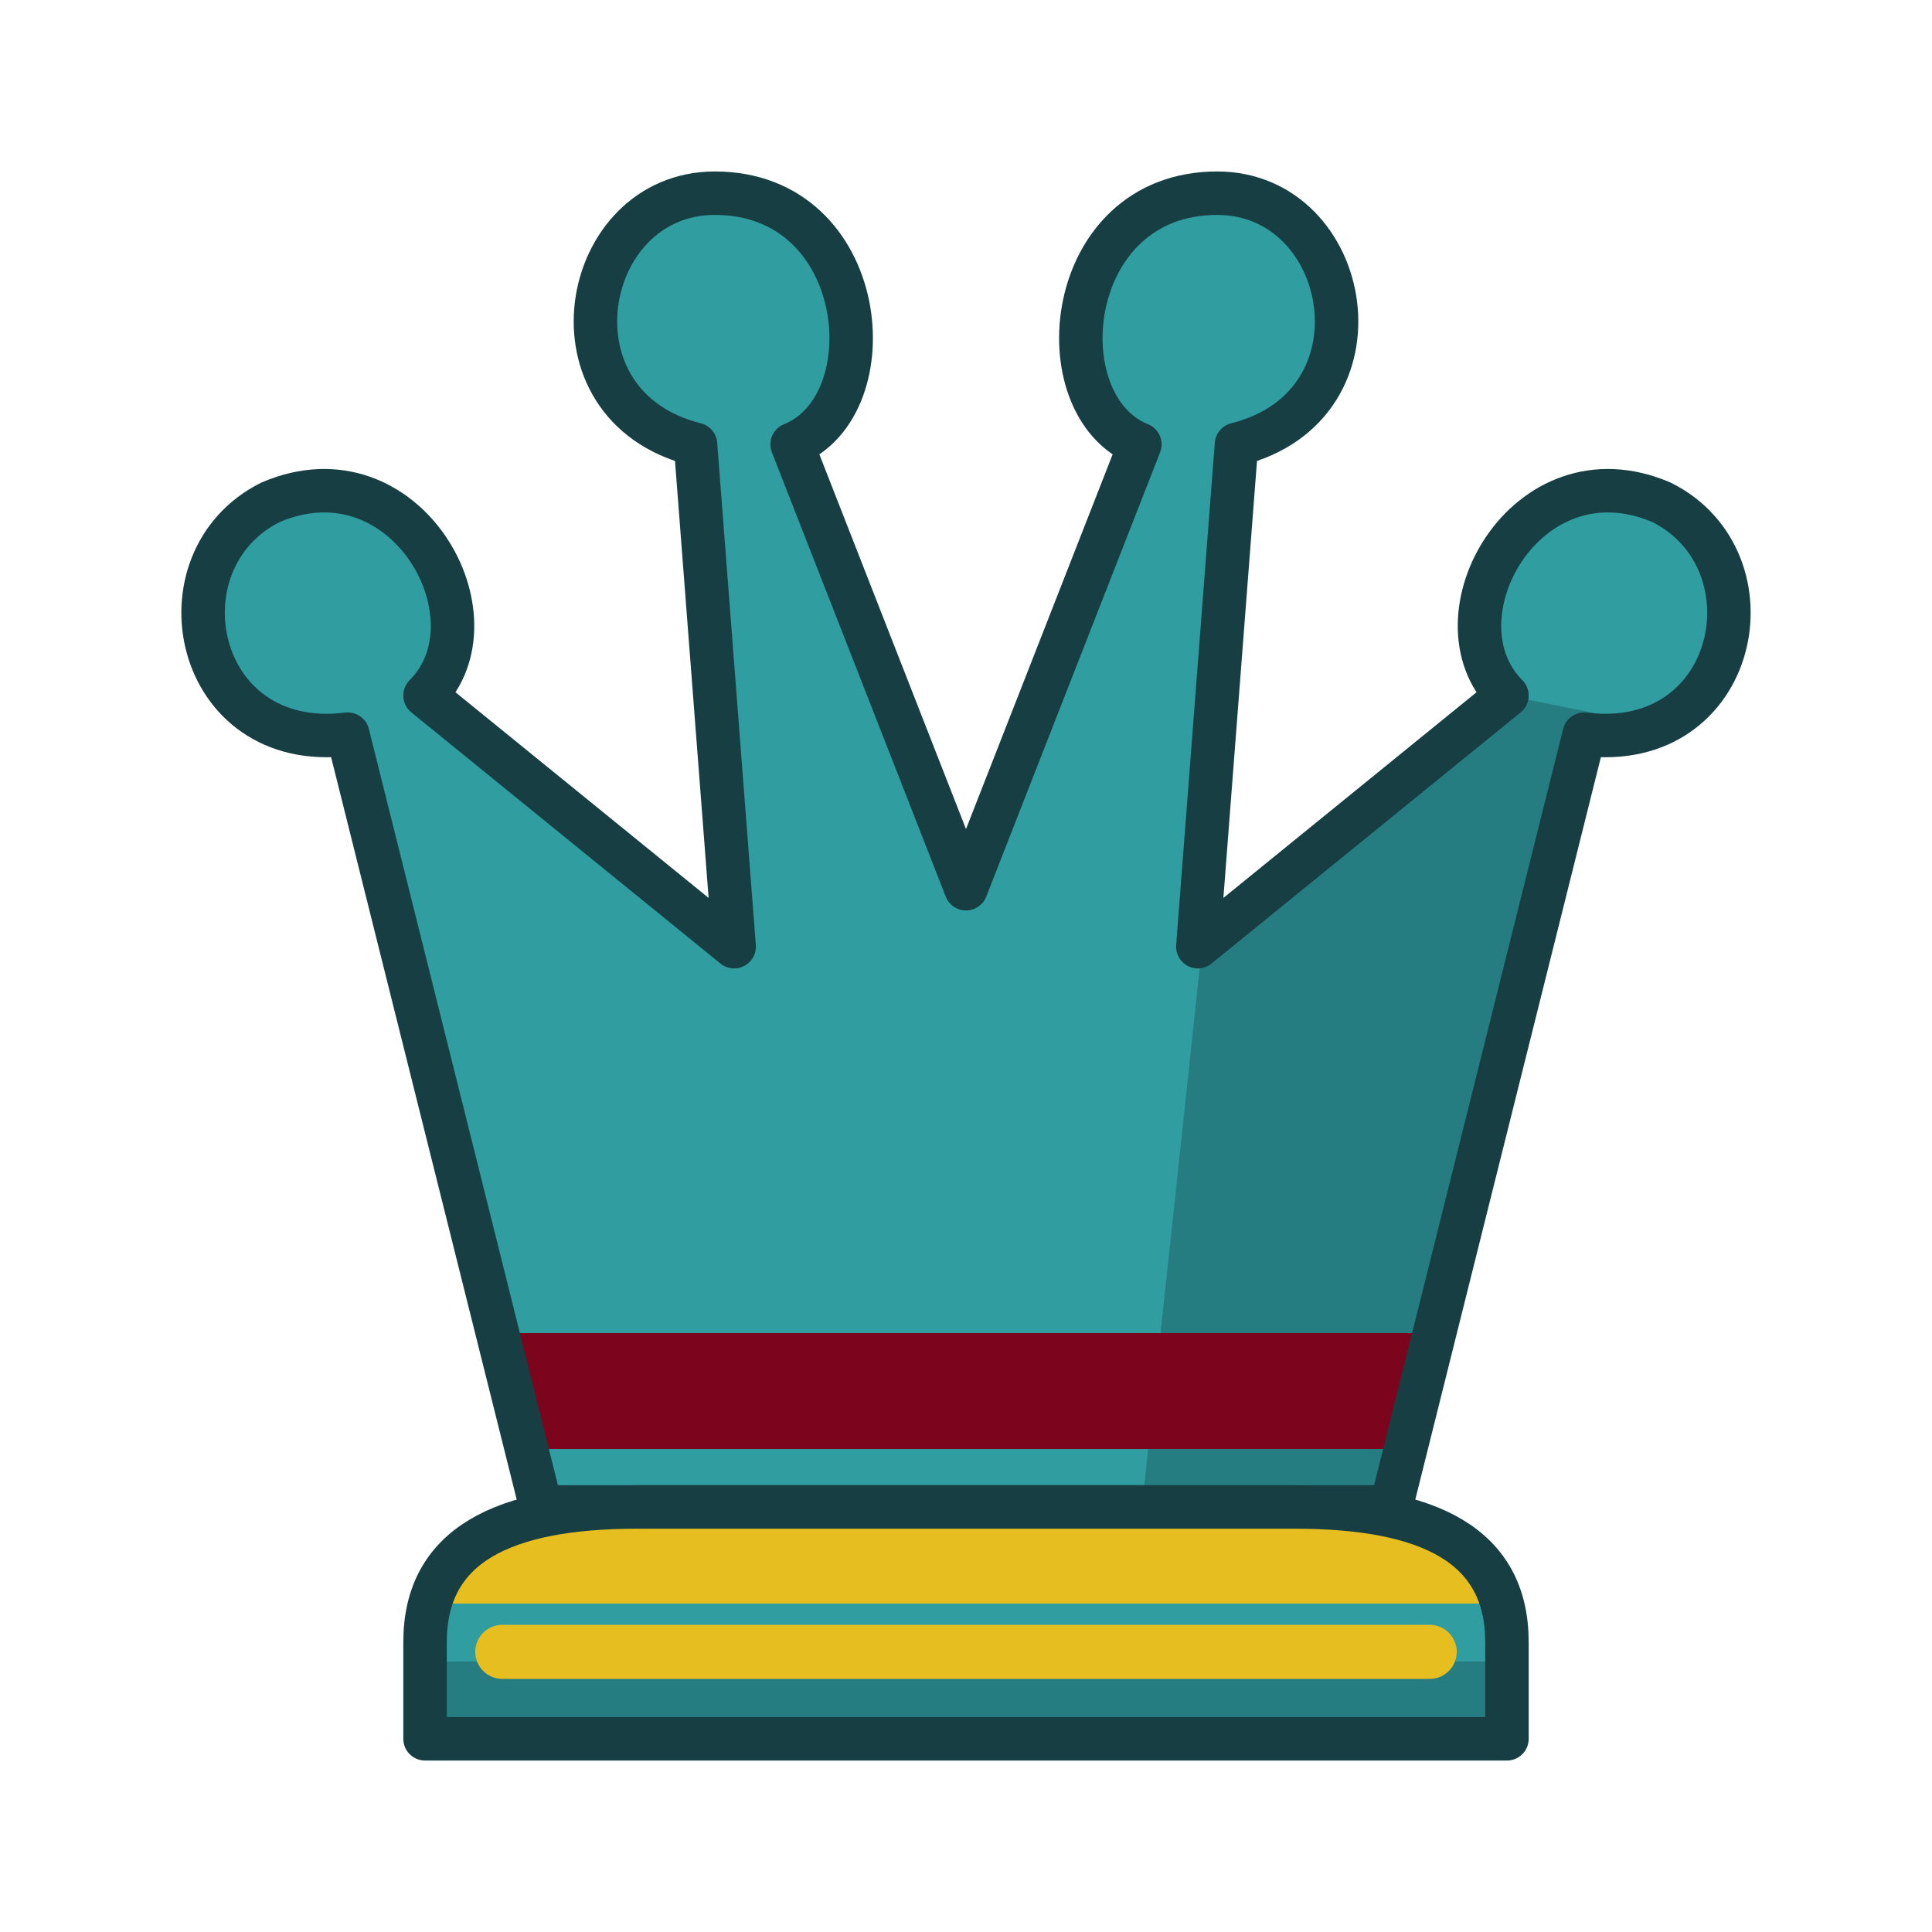
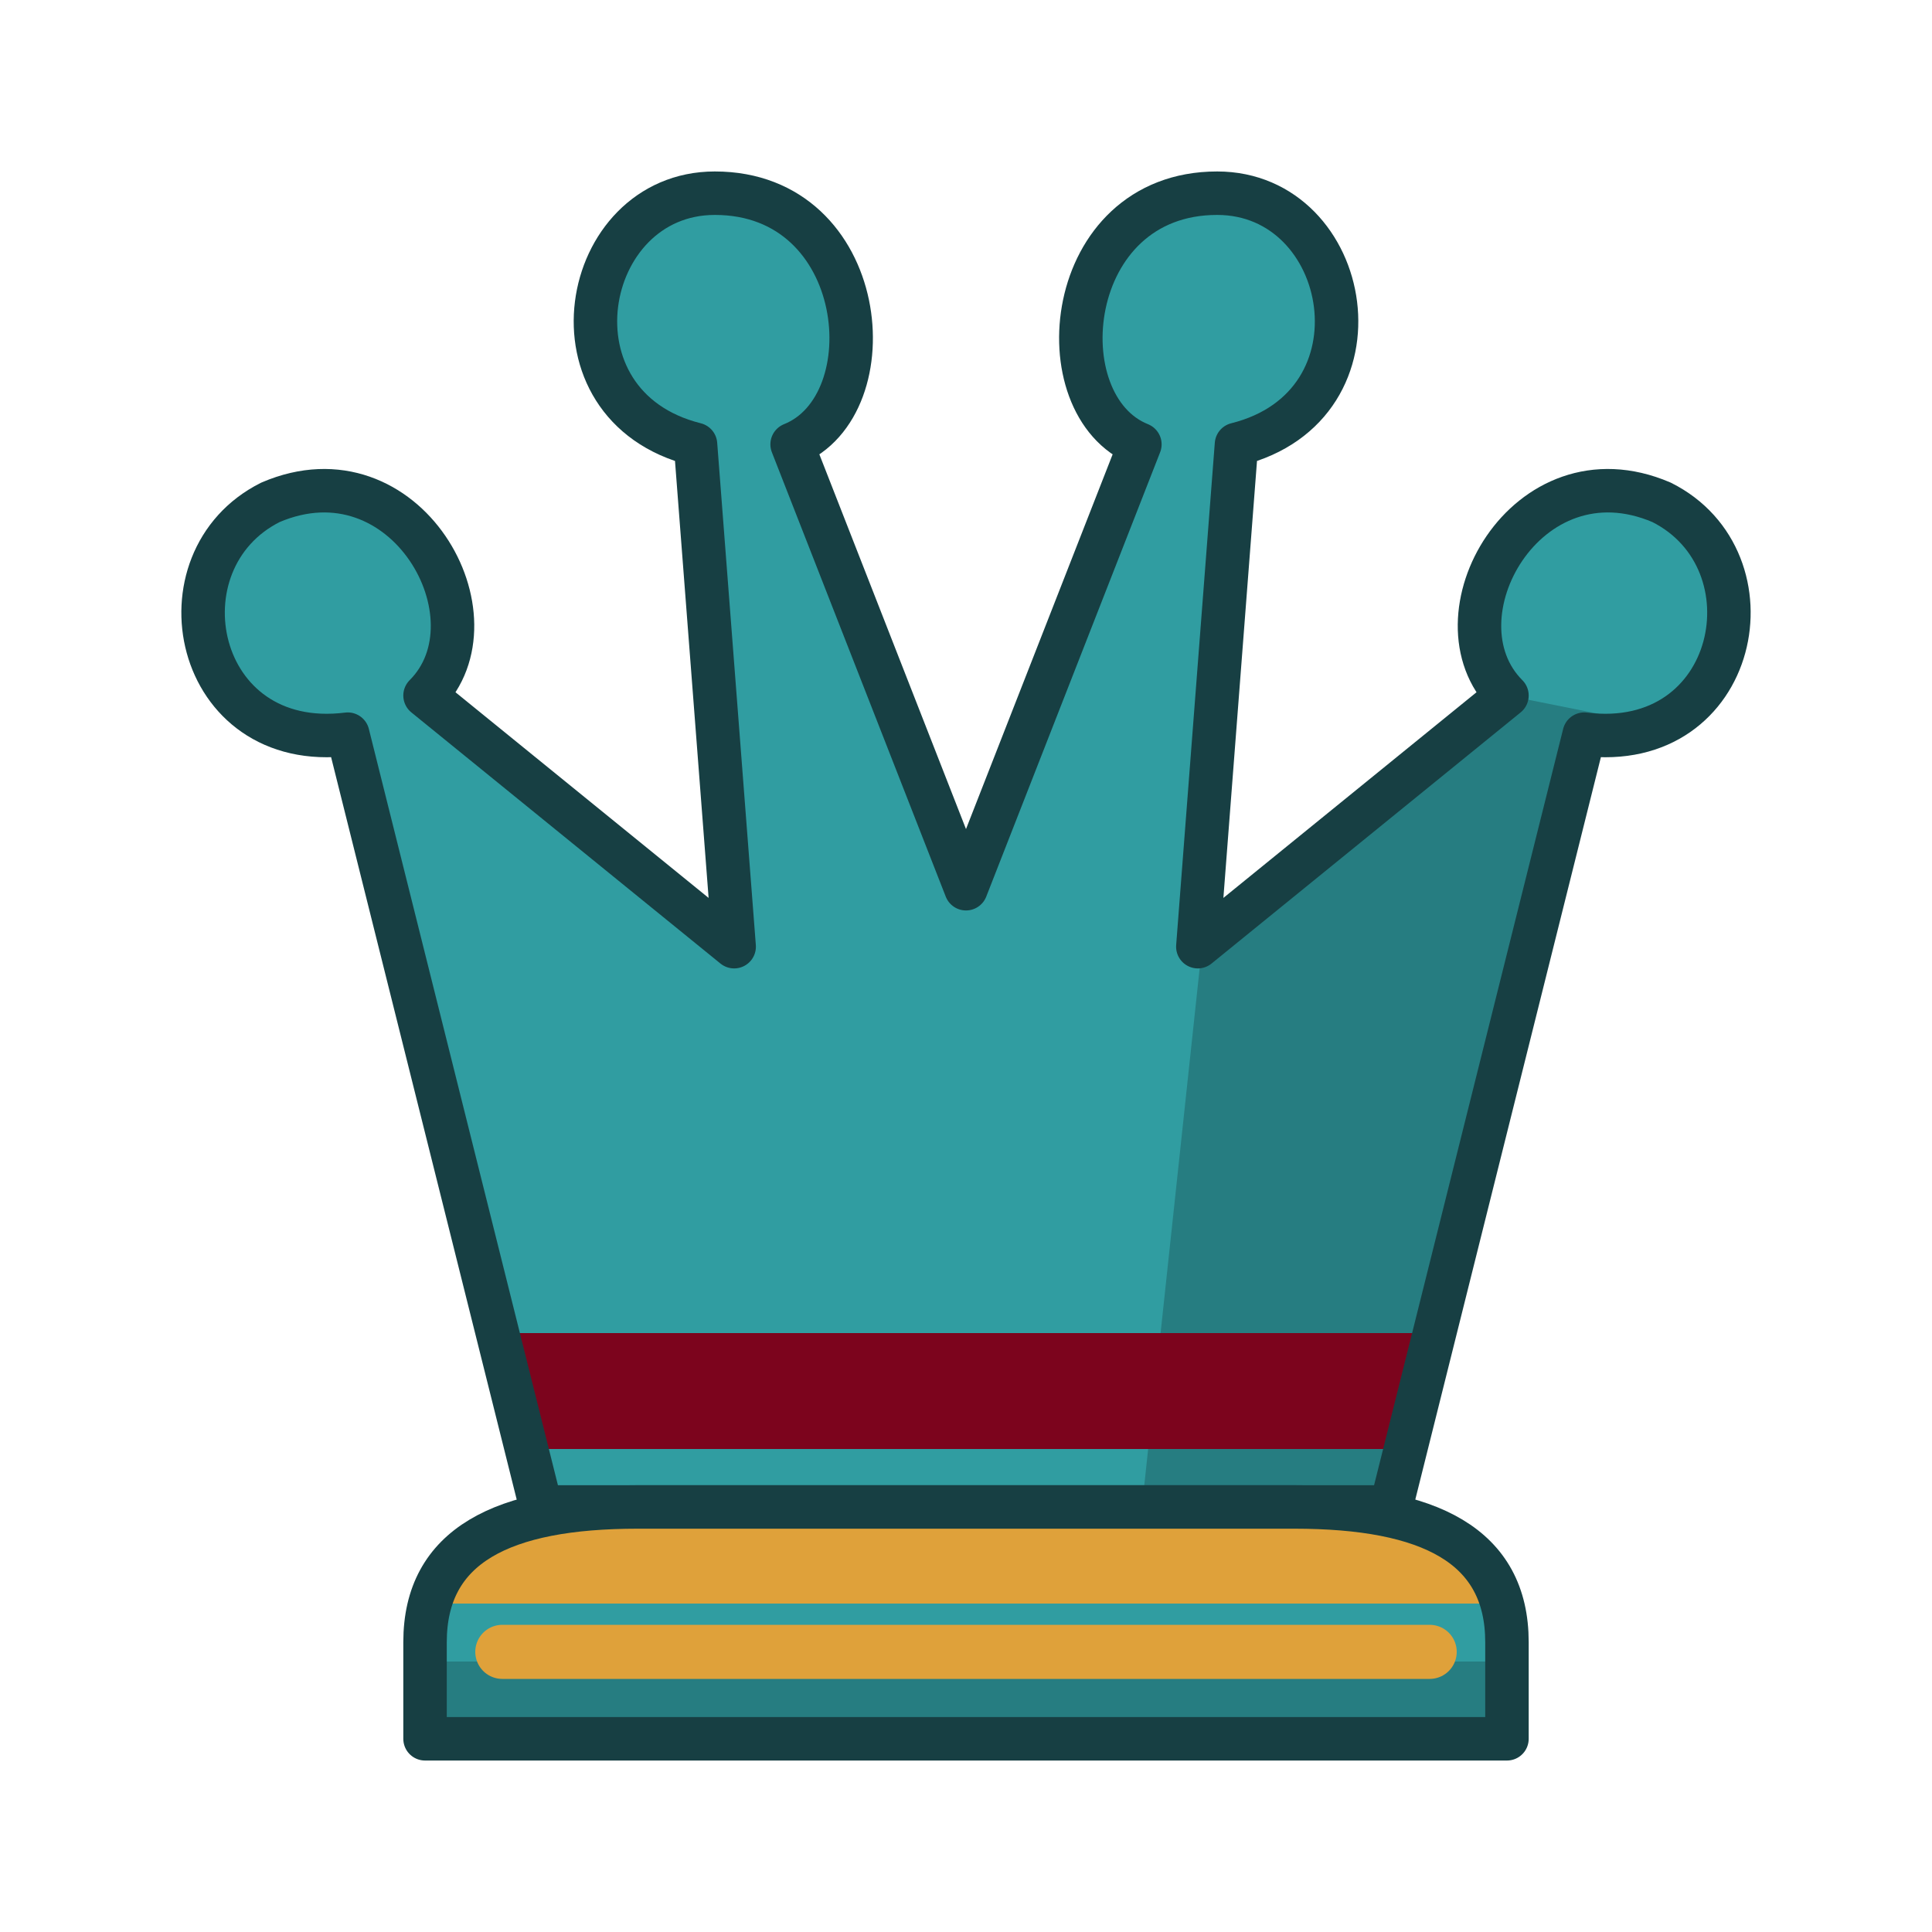
<svg xmlns="http://www.w3.org/2000/svg" viewBox="0 -1 100 100">
  <g fill="#309DA1" stroke="#173F43" stroke-width="2.25" stroke-linejoin="round" stroke-linecap="round">
    <path d="M28 77 L18 37 C10 38 8 28 14 25 C21 22 26 31 22 35 L38 48 L36 22 C28 20 30 9 37 9 C45 9 46 20 41 22 L50 45 L59 22 C54 20 55 9 63 9 C70 9 72 20 64 22 L62 48 L78 35 C74 31 79 22 86 25 C92 28 90 38 82 37 L72 77 Z" fill="#309DA1" stroke="none" fill-rule="evenodd" />
    <defs>
      <clipPath id="s8">
        <path d="M28 77 L18 37 C10 38 8 28 14 25 C21 22 26 31 22 35 L38 48 L36 22 C28 20 30 9 37 9 C45 9 46 20 41 22 L50 45 L59 22 C54 20 55 9 63 9 C70 9 72 20 64 22 L62 48 L78 35 C74 31 79 22 86 25 C92 28 90 38 82 37 L72 77 Z" clip-rule="evenodd" />
      </clipPath>
    </defs>
    <path d="M65 22 L62 48 L78 35 L83 36 L72 78 H59 Z" fill="#267D81" stroke="none" clip-path="url(#s8)" />
    <g stroke="none" clip-path="url(#s8)">
      <path d="M10 68 H90 V74 H10 Z" fill="#7C041D" />
-       <path d="M10 78 H90 V82 H10 Z" fill="#E6BE1F" />
+       <path d="M10 78 H90 V82 H10 Z" fill="#DFA13A" />
    </g>
    <path d="M28 77 L18 37 C10 38 8 28 14 25 C21 22 26 31 22 35 L38 48 L36 22 C28 20 30 9 37 9 C45 9 46 20 41 22 L50 45 L59 22 C54 20 55 9 63 9 C70 9 72 20 64 22 L62 48 L78 35 C74 31 79 22 86 25 C92 28 90 38 82 37 L72 77 Z" fill="none" />
    <path d="M22 89 V84 C22 79 26 77 33 77 H67 C74 77 78 79 78 84 V89 Z" fill="#309DA1" stroke="none" fill-rule="evenodd" />
    <defs>
      <clipPath id="s9">
        <path d="M22 89 V84 C22 79 26 77 33 77 H67 C74 77 78 79 78 84 V89 Z" clip-rule="evenodd" />
      </clipPath>
    </defs>
    <path d="M21 85 H79 V90 H21 Z" fill="#267D81" stroke="none" clip-path="url(#s9)" />
    <g stroke="none" clip-path="url(#s9)">
      <path d="M10 68 H90 V74 H10 Z" fill="#7C041D" />
-       <path d="M10 78 H90 V82 H10 Z" fill="#E6BE1F" />
+       <path d="M10 78 H90 V82 H10 Z" fill="#DFA13A" />
    </g>
    <path d="M22 89 V84 C22 79 26 77 33 77 H67 C74 77 78 79 78 84 V89 Z" fill="none" />
-     <path d="M26 84.5 H74" fill="none" stroke="#E6BE1F" stroke-width="2.8" stroke-linecap="round" />
+     <path d="M26 84.5 H74" fill="none" stroke="#DFA13A" stroke-width="2.8" stroke-linecap="round" />
  </g>
</svg>
